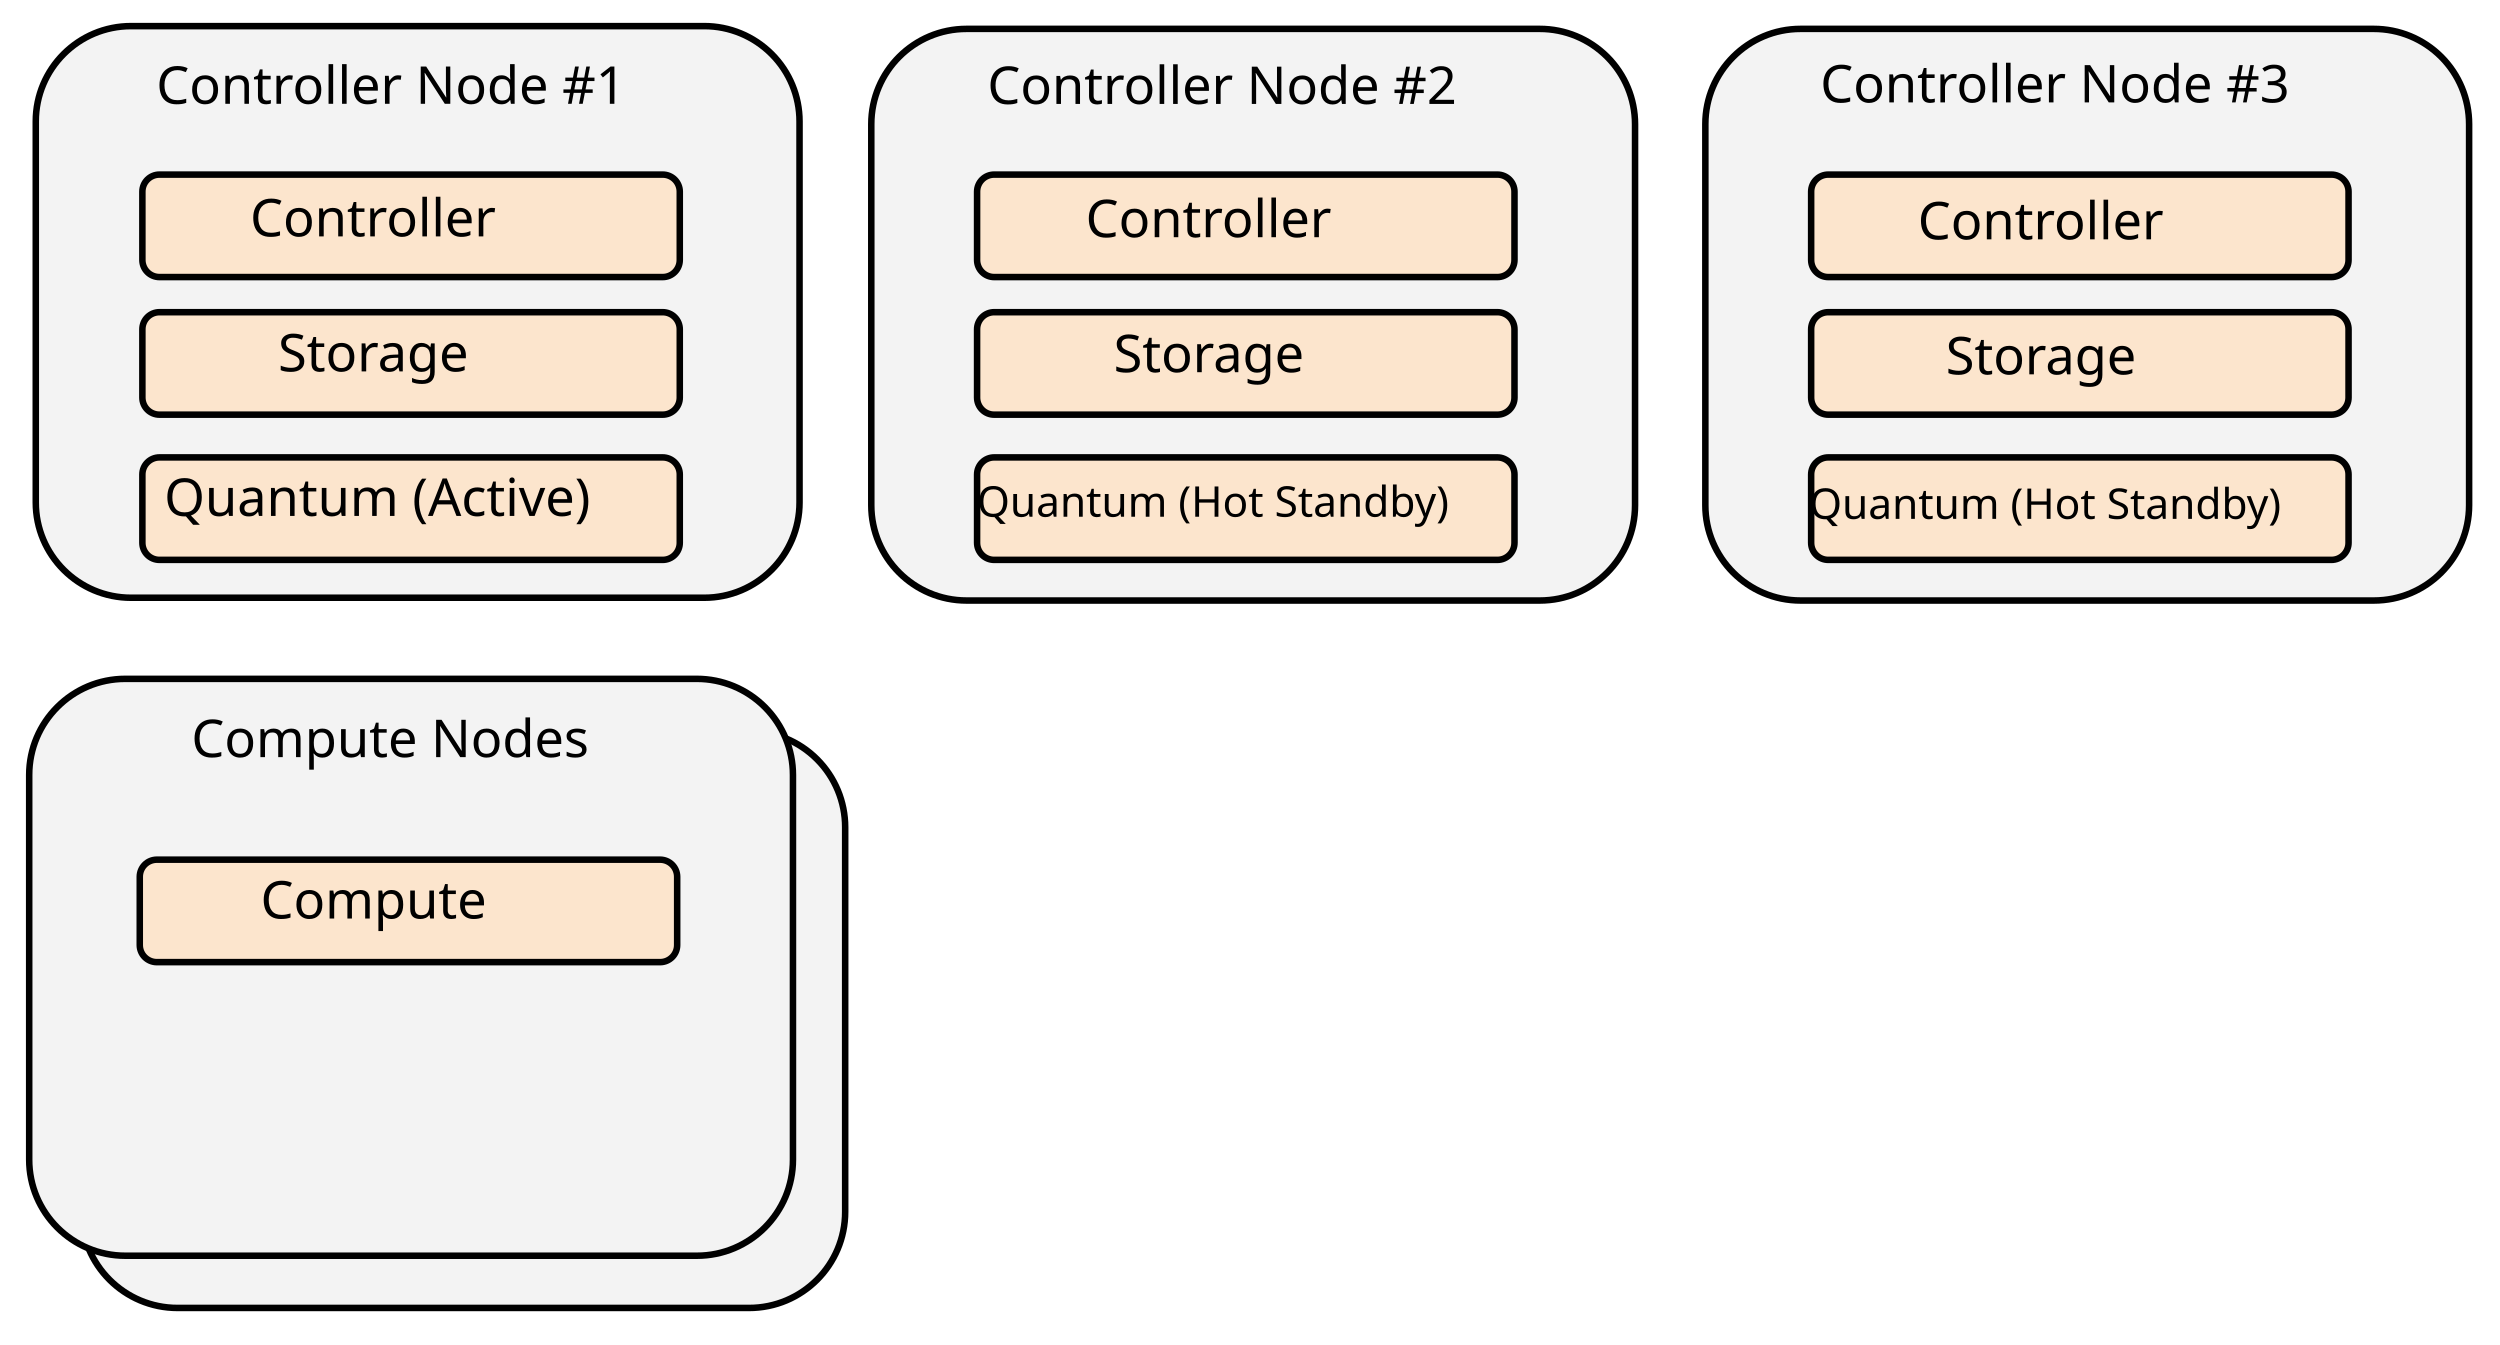
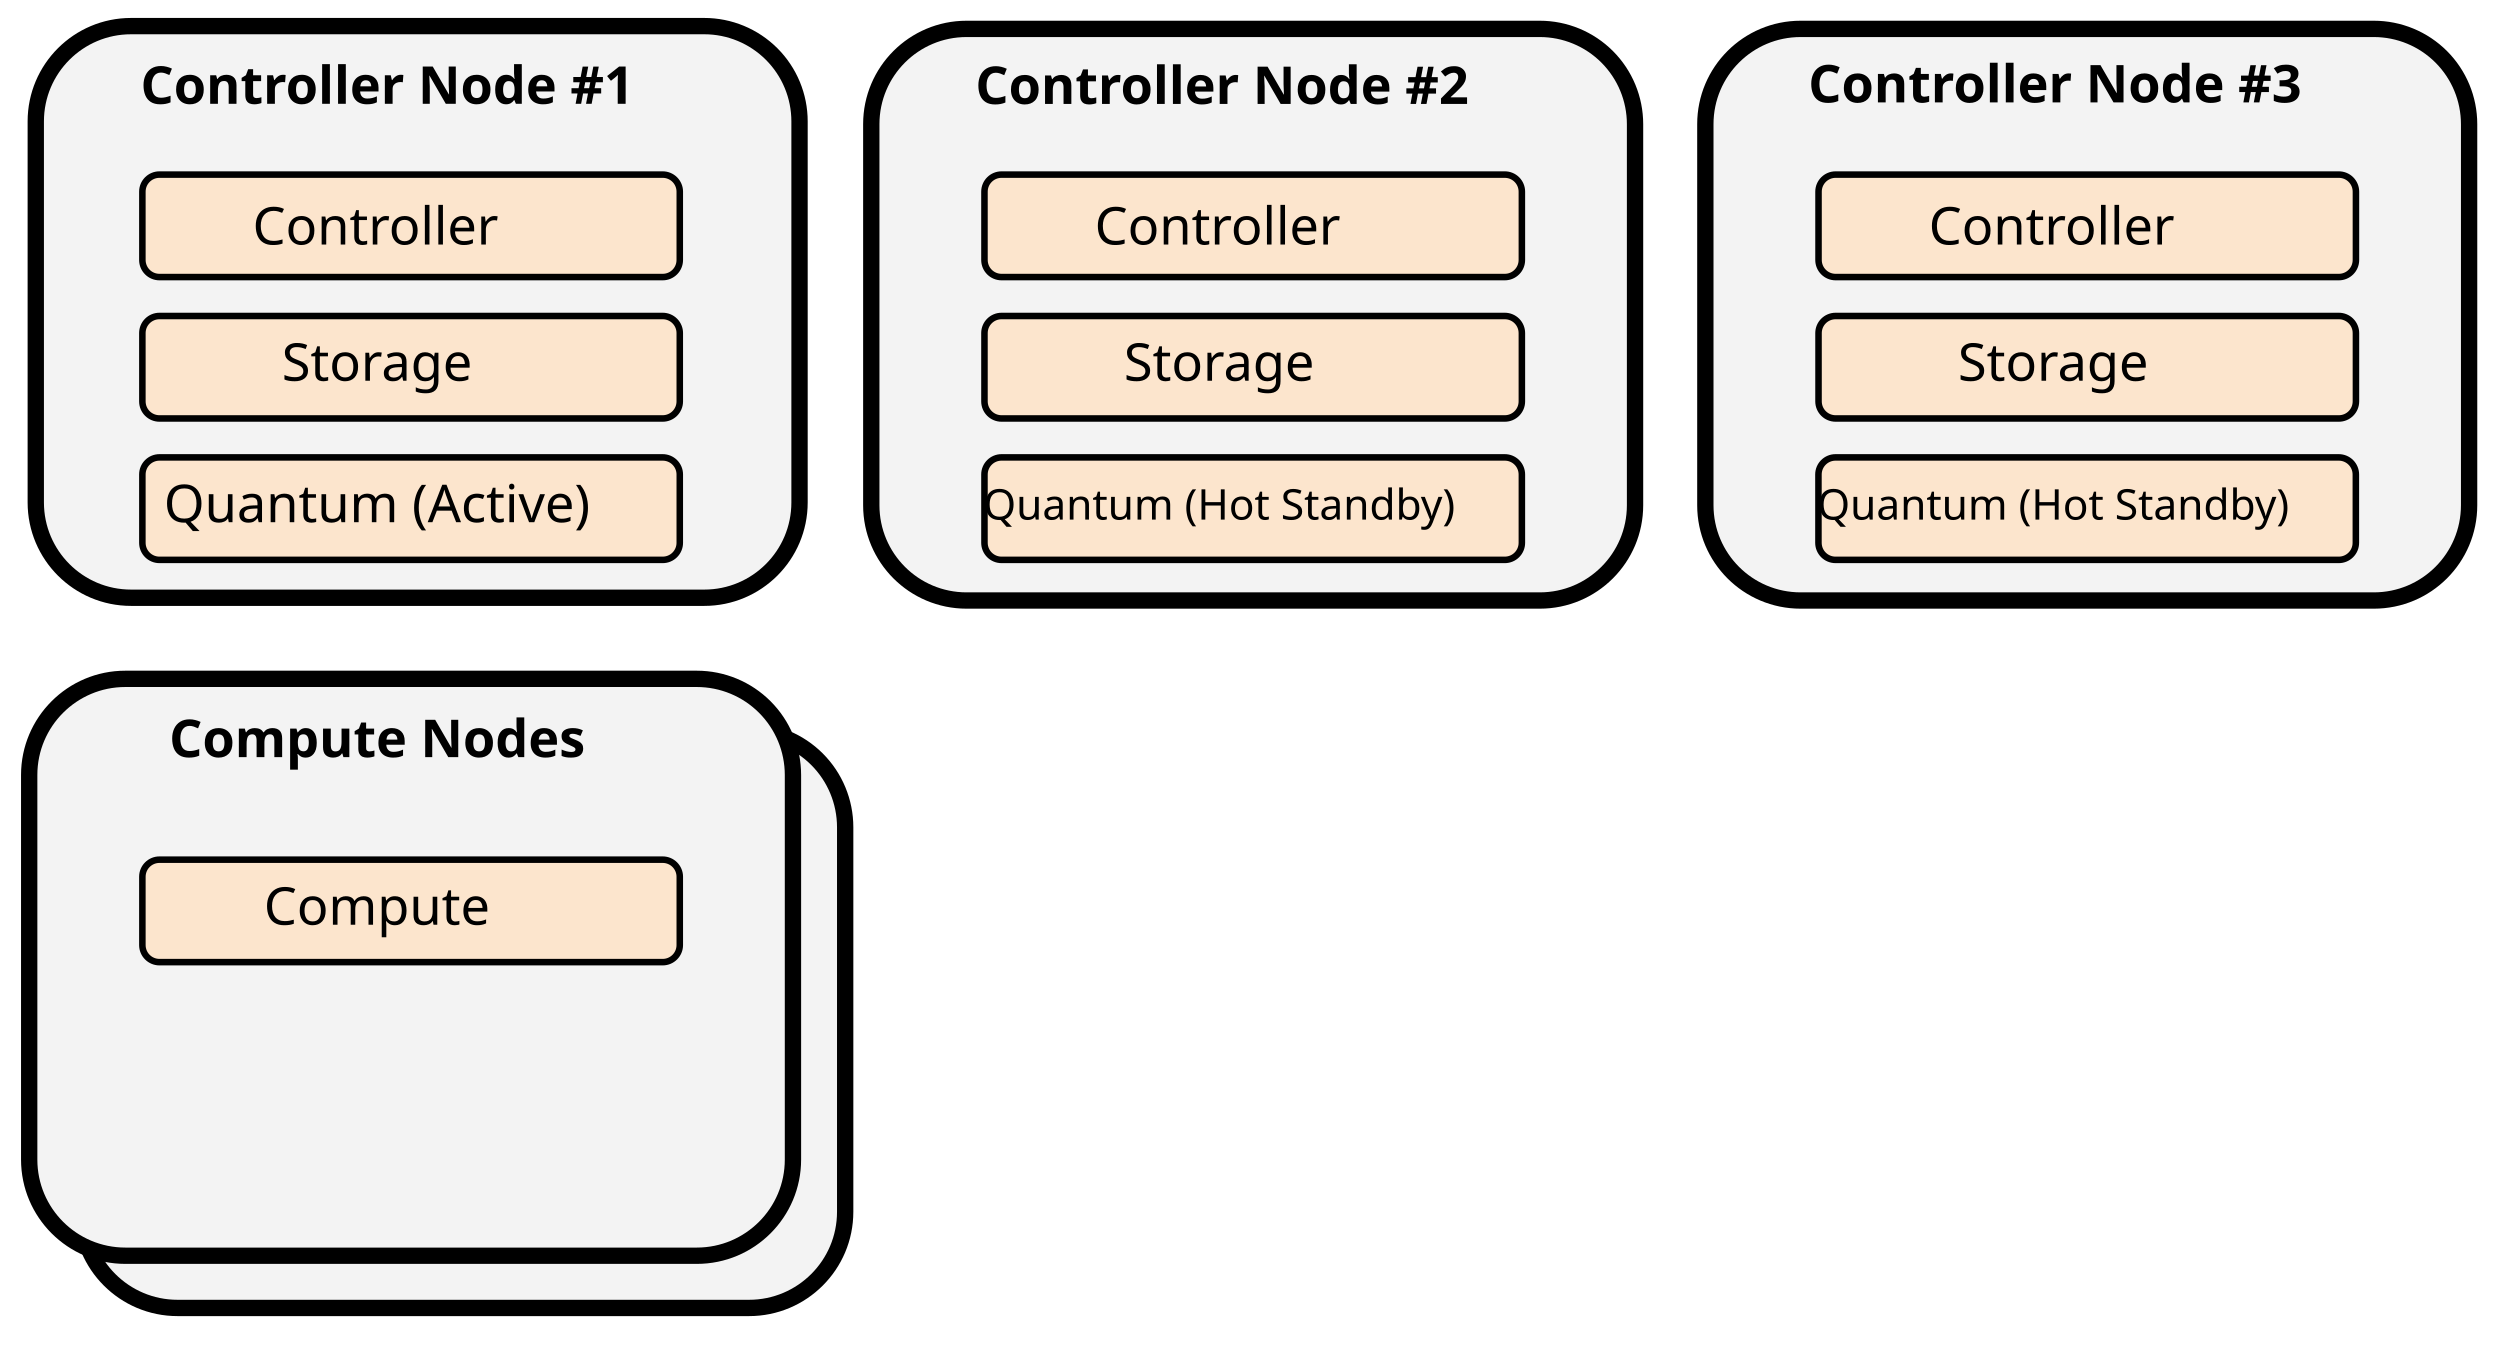
<svg xmlns="http://www.w3.org/2000/svg" version="1.1" viewBox="0.0 0.0 766.0 412.0" fill="none" stroke="none" stroke-linecap="square" stroke-miterlimit="10" id="svg2" width="100%" height="100%">
  <defs id="defs101" />
  <clipPath id="p.0">
    <path d="m0 0l766.0 0l0 412.0l-766.0 0l0 -412.0z" clip-rule="nonzero" id="path5" />
  </clipPath>
  <g clip-path="url(#p.0)" id="g7">
    <path fill="#000000" fill-opacity="0.0" d="m0 0l766.871 0l0 412.932l-766.871 0z" fill-rule="nonzero" id="path9" />
-     <path fill="#f3f3f3" d="m24.946 253.46l0 0c0 -16.27 13.19 -29.46 29.46 -29.46l175.096 0c7.813 0 15.307 3.104 20.831 8.629c5.525 5.525 8.629 13.018 8.629 20.831l0 117.836c0 16.27 -13.19 29.46 -29.46 29.46l-175.096 0l0 0c-16.27 0 -29.46 -13.19 -29.46 -29.46z" fill-rule="nonzero" id="path11" />
-     <path stroke="#000000" stroke-width="2.0" stroke-linejoin="round" stroke-linecap="butt" d="m24.946 253.46l0 0c0 -16.27 13.19 -29.46 29.46 -29.46l175.096 0c7.813 0 15.307 3.104 20.831 8.629c5.525 5.525 8.629 13.018 8.629 20.831l0 117.836c0 16.27 -13.19 29.46 -29.46 29.46l-175.096 0l0 0c-16.27 0 -29.46 -13.19 -29.46 -29.46z" fill-rule="nonzero" id="path13" />
-     <path fill="#f3f3f3" d="m10.962 37.192l0 0c0 -16.122 13.07 -29.192 29.192 -29.192l175.631 0c7.742 0 15.167 3.076 20.642 8.55c5.475 5.475 8.55 12.9 8.55 20.642l0 116.765c0 16.122 -13.07 29.192 -29.192 29.192l-175.631 0l0 0c-16.122 0 -29.192 -13.07 -29.192 -29.192z" fill-rule="nonzero" id="path15" />
-     <path stroke="#000000" stroke-width="2.0" stroke-linejoin="round" stroke-linecap="butt" d="m10.962 37.192l0 0c0 -16.122 13.07 -29.192 29.192 -29.192l175.631 0c7.742 0 15.167 3.076 20.642 8.55c5.475 5.475 8.55 12.9 8.55 20.642l0 116.765c0 16.122 -13.07 29.192 -29.192 29.192l-175.631 0l0 0c-16.122 0 -29.192 -13.07 -29.192 -29.192z" fill-rule="nonzero" id="path17" />
-     <path fill="#fce5cd" d="m43.623 58.727l0 0c0 -2.89 2.343 -5.234 5.234 -5.234l154.194 0c1.388 0 2.719 0.551 3.701 1.533c0.982 0.982 1.533 2.313 1.533 3.701l0 20.934c0 2.89 -2.343 5.234 -5.234 5.234l-154.194 0l0 0c-2.89 0 -5.234 -2.343 -5.234 -5.234z" fill-rule="nonzero" id="path21" />
-     <path stroke="#000000" stroke-width="2.0" stroke-linejoin="round" stroke-linecap="butt" d="m43.623 58.727l0 0c0 -2.89 2.343 -5.234 5.234 -5.234l154.194 0c1.388 0 2.719 0.551 3.701 1.533c0.982 0.982 1.533 2.313 1.533 3.701l0 20.934c0 2.89 -2.343 5.234 -5.234 5.234l-154.194 0l0 0c-2.89 0 -5.234 -2.343 -5.234 -5.234z" fill-rule="nonzero" id="path23" />
-     <path fill="#fce5cd" d="m43.623 100.887l0 0c0 -2.89 2.343 -5.234 5.234 -5.234l154.194 0c1.388 0 2.719 0.551 3.701 1.533c0.982 0.982 1.533 2.313 1.533 3.701l0 20.934c0 2.89 -2.343 5.234 -5.234 5.234l-154.194 0l0 0c-2.89 0 -5.234 -2.343 -5.234 -5.234z" fill-rule="nonzero" id="path27" />
-     <path stroke="#000000" stroke-width="2.0" stroke-linejoin="round" stroke-linecap="butt" d="m43.623 100.887l0 0c0 -2.89 2.343 -5.234 5.234 -5.234l154.194 0c1.388 0 2.719 0.551 3.701 1.533c0.982 0.982 1.533 2.313 1.533 3.701l0 20.934c0 2.89 -2.343 5.234 -5.234 5.234l-154.194 0l0 0c-2.89 0 -5.234 -2.343 -5.234 -5.234z" fill-rule="nonzero" id="path29" />
-     <path fill="#f3f3f3" d="m8.946 237.46l0 0c0 -16.27 13.19 -29.46 29.46 -29.46l175.096 0c7.813 0 15.307 3.104 20.831 8.629c5.525 5.525 8.629 13.018 8.629 20.831l0 117.836c0 16.27 -13.19 29.46 -29.46 29.46l-175.096 0l0 0c-16.27 0 -29.46 -13.19 -29.46 -29.46z" fill-rule="nonzero" id="path33" />
-     <path stroke="#000000" stroke-width="2.0" stroke-linejoin="round" stroke-linecap="butt" d="m8.946 237.46l0 0c0 -16.27 13.19 -29.46 29.46 -29.46l175.096 0c7.813 0 15.307 3.104 20.831 8.629c5.525 5.525 8.629 13.018 8.629 20.831l0 117.836c0 16.27 -13.19 29.46 -29.46 29.46l-175.096 0l0 0c-16.27 0 -29.46 -13.19 -29.46 -29.46z" fill-rule="nonzero" id="path35" />
-     <path fill="#fce5cd" d="m42.823 268.635l0 0c0 -2.891 2.343 -5.234 5.234 -5.234l154.194 0c1.388 0 2.719 0.551 3.701 1.533c0.982 0.982 1.533 2.313 1.533 3.701l0 20.934c0 2.89 -2.343 5.234 -5.234 5.234l-154.194 0l0 0c-2.89 0 -5.234 -2.343 -5.234 -5.234z" fill-rule="nonzero" id="path39" />
-     <path stroke="#000000" stroke-width="2.0" stroke-linejoin="round" stroke-linecap="butt" d="m42.823 268.635l0 0c0 -2.891 2.343 -5.234 5.234 -5.234l154.194 0c1.388 0 2.719 0.551 3.701 1.533c0.982 0.982 1.533 2.313 1.533 3.701l0 20.934c0 2.89 -2.343 5.234 -5.234 5.234l-154.194 0l0 0c-2.89 0 -5.234 -2.343 -5.234 -5.234z" fill-rule="nonzero" id="path41" />
-     <path fill="#f3f3f3" d="m266.962 38.043l0 0c0 -16.122 13.07 -29.192 29.192 -29.192l175.631 0c7.742 0 15.167 3.076 20.642 8.55c5.475 5.475 8.55 12.9 8.55 20.642l0 116.765c0 16.122 -13.07 29.192 -29.192 29.192l-175.631 0l0 0c-16.122 0 -29.192 -13.07 -29.192 -29.192z" fill-rule="nonzero" id="path45" />
-     <path stroke="#000000" stroke-width="2.0" stroke-linejoin="round" stroke-linecap="butt" d="m266.962 38.043l0 0c0 -16.122 13.07 -29.192 29.192 -29.192l175.631 0c7.742 0 15.167 3.076 20.642 8.55c5.475 5.475 8.55 12.9 8.55 20.642l0 116.765c0 16.122 -13.07 29.192 -29.192 29.192l-175.631 0l0 0c-16.122 0 -29.192 -13.07 -29.192 -29.192z" fill-rule="nonzero" id="path47" />
-     <path fill="#fce5cd" d="m299.377 58.727l0 0c0 -2.89 2.343 -5.234 5.234 -5.234l154.194 0c1.388 0 2.719 0.551 3.701 1.533c0.982 0.982 1.533 2.313 1.533 3.701l0 20.934c0 2.89 -2.343 5.234 -5.234 5.234l-154.194 0l0 0c-2.891 0 -5.234 -2.343 -5.234 -5.234z" fill-rule="nonzero" id="path51" />
-     <path stroke="#000000" stroke-width="2.0" stroke-linejoin="round" stroke-linecap="butt" d="m299.377 58.727l0 0c0 -2.89 2.343 -5.234 5.234 -5.234l154.194 0c1.388 0 2.719 0.551 3.701 1.533c0.982 0.982 1.533 2.313 1.533 3.701l0 20.934c0 2.89 -2.343 5.234 -5.234 5.234l-154.194 0l0 0c-2.891 0 -5.234 -2.343 -5.234 -5.234z" fill-rule="nonzero" id="path53" />
-     <path fill="#fce5cd" d="m299.377 100.887l0 0c0 -2.89 2.343 -5.234 5.234 -5.234l154.194 0c1.388 0 2.719 0.551 3.701 1.533c0.982 0.982 1.533 2.313 1.533 3.701l0 20.934c0 2.89 -2.343 5.234 -5.234 5.234l-154.194 0l0 0c-2.891 0 -5.234 -2.343 -5.234 -5.234z" fill-rule="nonzero" id="path57" />
-     <path stroke="#000000" stroke-width="2.0" stroke-linejoin="round" stroke-linecap="butt" d="m299.377 100.887l0 0c0 -2.89 2.343 -5.234 5.234 -5.234l154.194 0c1.388 0 2.719 0.551 3.701 1.533c0.982 0.982 1.533 2.313 1.533 3.701l0 20.934c0 2.89 -2.343 5.234 -5.234 5.234l-154.194 0l0 0c-2.891 0 -5.234 -2.343 -5.234 -5.234z" fill-rule="nonzero" id="path59" />
-     <path fill="#f3f3f3" d="m522.519 38.043l0 0c0 -16.122 13.07 -29.192 29.192 -29.192l175.631 0c7.742 0 15.167 3.076 20.642 8.55c5.475 5.475 8.55 12.9 8.55 20.642l0 116.765c0 16.122 -13.07 29.192 -29.192 29.192l-175.631 0l0 0c-16.122 0 -29.192 -13.07 -29.192 -29.192z" fill-rule="nonzero" id="path63" />
-     <path stroke="#000000" stroke-width="2.0" stroke-linejoin="round" stroke-linecap="butt" d="m522.519 38.043l0 0c0 -16.122 13.07 -29.192 29.192 -29.192l175.631 0c7.742 0 15.167 3.076 20.642 8.55c5.475 5.475 8.55 12.9 8.55 20.642l0 116.765c0 16.122 -13.07 29.192 -29.192 29.192l-175.631 0l0 0c-16.122 0 -29.192 -13.07 -29.192 -29.192z" fill-rule="nonzero" id="path65" />
-     <path fill="#fce5cd" d="m554.935 58.727l0 0c0 -2.89 2.343 -5.234 5.234 -5.234l154.194 0c1.388 0 2.719 0.551 3.701 1.533c0.982 0.982 1.533 2.313 1.533 3.701l0 20.934c0 2.89 -2.343 5.234 -5.234 5.234l-154.194 0l0 0c-2.891 0 -5.234 -2.343 -5.234 -5.234z" fill-rule="nonzero" id="path69" />
-     <path stroke="#000000" stroke-width="2.0" stroke-linejoin="round" stroke-linecap="butt" d="m554.935 58.727l0 0c0 -2.89 2.343 -5.234 5.234 -5.234l154.194 0c1.388 0 2.719 0.551 3.701 1.533c0.982 0.982 1.533 2.313 1.533 3.701l0 20.934c0 2.89 -2.343 5.234 -5.234 5.234l-154.194 0l0 0c-2.891 0 -5.234 -2.343 -5.234 -5.234z" fill-rule="nonzero" id="path71" />
-     <path fill="#fce5cd" d="m554.935 100.887l0 0c0 -2.89 2.343 -5.234 5.234 -5.234l154.194 0c1.388 0 2.719 0.551 3.701 1.533c0.982 0.982 1.533 2.313 1.533 3.701l0 20.934c0 2.89 -2.343 5.234 -5.234 5.234l-154.194 0l0 0c-2.891 0 -5.234 -2.343 -5.234 -5.234z" fill-rule="nonzero" id="path75" />
-     <path stroke="#000000" stroke-width="2.0" stroke-linejoin="round" stroke-linecap="butt" d="m554.935 100.887l0 0c0 -2.89 2.343 -5.234 5.234 -5.234l154.194 0c1.388 0 2.719 0.551 3.701 1.533c0.982 0.982 1.533 2.313 1.533 3.701l0 20.934c0 2.89 -2.343 5.234 -5.234 5.234l-154.194 0l0 0c-2.891 0 -5.234 -2.343 -5.234 -5.234z" fill-rule="nonzero" id="path77" />
-     <path fill="#fce5cd" d="m43.623 145.381l0 0c0 -2.89 2.343 -5.234 5.234 -5.234l154.194 0c1.388 0 2.719 0.551 3.701 1.533c0.982 0.982 1.533 2.313 1.533 3.701l0 20.934c0 2.891 -2.343 5.234 -5.234 5.234l-154.194 0l0 0c-2.89 0 -5.234 -2.343 -5.234 -5.234z" fill-rule="nonzero" id="path81" />
-     <path stroke="#000000" stroke-width="2.0" stroke-linejoin="round" stroke-linecap="butt" d="m43.623 145.381l0 0c0 -2.89 2.343 -5.234 5.234 -5.234l154.194 0c1.388 0 2.719 0.551 3.701 1.533c0.982 0.982 1.533 2.313 1.533 3.701l0 20.934c0 2.891 -2.343 5.234 -5.234 5.234l-154.194 0l0 0c-2.89 0 -5.234 -2.343 -5.234 -5.234z" fill-rule="nonzero" id="path83" />
-     <path fill="#fce5cd" d="m299.377 145.381l0 0c0 -2.89 2.343 -5.234 5.234 -5.234l154.194 0c1.388 0 2.719 0.551 3.701 1.533c0.982 0.982 1.533 2.313 1.533 3.701l0 20.934c0 2.891 -2.343 5.234 -5.234 5.234l-154.194 0l0 0c-2.891 0 -5.234 -2.343 -5.234 -5.234z" fill-rule="nonzero" id="path87" />
-     <path stroke="#000000" stroke-width="2.0" stroke-linejoin="round" stroke-linecap="butt" d="m299.377 145.381l0 0c0 -2.89 2.343 -5.234 5.234 -5.234l154.194 0c1.388 0 2.719 0.551 3.701 1.533c0.982 0.982 1.533 2.313 1.533 3.701l0 20.934c0 2.891 -2.343 5.234 -5.234 5.234l-154.194 0l0 0c-2.891 0 -5.234 -2.343 -5.234 -5.234z" fill-rule="nonzero" id="path89" />
-     <path fill="#fce5cd" d="m554.935 145.381l0 0c0 -2.89 2.343 -5.234 5.234 -5.234l154.194 0c1.388 0 2.719 0.551 3.701 1.533c0.982 0.982 1.533 2.313 1.533 3.701l0 20.934c0 2.891 -2.343 5.234 -5.234 5.234l-154.194 0l0 0c-2.891 0 -5.234 -2.343 -5.234 -5.234z" fill-rule="nonzero" id="path93" />
-     <path stroke="#000000" stroke-width="2.0" stroke-linejoin="round" stroke-linecap="butt" d="m554.935 145.381l0 0c0 -2.89 2.343 -5.234 5.234 -5.234l154.194 0c1.388 0 2.719 0.551 3.701 1.533c0.982 0.982 1.533 2.313 1.533 3.701l0 20.934c0 2.891 -2.343 5.234 -5.234 5.234l-154.194 0l0 0c-2.891 0 -5.234 -2.343 -5.234 -5.234z" fill-rule="nonzero" id="path95" />
-     <text xml:space="preserve" style="font-size:16px;font-style:normal;font-weight:normal;text-align:center;line-height:125%;letter-spacing:0px;word-spacing:0px;text-anchor:middle;fill:#000000;fill-opacity:1;stroke:none;font-family:Sans" x="130.203" y="31.808" id="text3080">
-       <tspan id="tspan3082" x="130.203" y="31.808">Controller Node #1</tspan>
+     <path fill="#f3f3f3" d="m24.946 253.46l0 0c0 -16.27 13.19 -29.46 29.46 -29.46l175.096 0c7.813 0 15.307 3.104 20.831 8.629c5.525 5.525 8.629 13.018 8.629 20.831l0 117.836c0 16.27 -13.19 29.46 -29.46 29.46l-175.096 0l0 0c-16.27 0 -29.46 -13.19 -29.46 -29.46z" fill-rule="nonzero" id="path11" style="stroke:#000000;stroke-opacity:1;stroke-width:5;stroke-miterlimit:10;stroke-dasharray:none" />
+     <path fill="#f3f3f3" d="m10.962 37.192l0 0c0 -16.122 13.07 -29.192 29.192 -29.192l175.631 0c7.742 0 15.167 3.076 20.642 8.55c5.475 5.475 8.55 12.9 8.55 20.642l0 116.765c0 16.122 -13.07 29.192 -29.192 29.192l-175.631 0l0 0c-16.122 0 -29.192 -13.07 -29.192 -29.192z" fill-rule="nonzero" id="path15" style="stroke:#000000;stroke-opacity:1;stroke-width:5;stroke-miterlimit:10;stroke-dasharray:none" />
+     <path fill="#fce5cd" d="m43.623 58.727l0 0c0 -2.89 2.343 -5.234 5.234 -5.234l154.194 0c1.388 0 2.719 0.551 3.701 1.533c0.982 0.982 1.533 2.313 1.533 3.701l0 20.934c0 2.89 -2.343 5.234 -5.234 5.234l-154.194 0l0 0c-2.89 0 -5.234 -2.343 -5.234 -5.234z" fill-rule="nonzero" id="path21" style="stroke:#000000;stroke-opacity:1;stroke-width:2;stroke-miterlimit:10;stroke-dasharray:none" />
+     <path d="m 43.623,102.054 0,0 c 0,-2.89 2.343,-5.234 5.234,-5.234 l 154.194,0 c 1.388,0 2.719,0.551 3.701,1.533 0.982,0.982 1.533,2.313 1.533,3.701 l 0,20.934 c 0,2.89 -2.343,5.234 -5.234,5.234 l -154.194,0 0,0 c -2.89,0 -5.234,-2.343 -5.234,-5.234 z" id="path27" style="fill:#fce5cd;fill-rule:nonzero;stroke:#000000;stroke-width:2;stroke-miterlimit:10;stroke-opacity:1;stroke-dasharray:none" />
+     <path fill="#f3f3f3" d="m8.946 237.46l0 0c0 -16.27 13.19 -29.46 29.46 -29.46l175.096 0c7.813 0 15.307 3.104 20.831 8.629c5.525 5.525 8.629 13.018 8.629 20.831l0 117.836c0 16.27 -13.19 29.46 -29.46 29.46l-175.096 0l0 0c-16.27 0 -29.46 -13.19 -29.46 -29.46z" fill-rule="nonzero" id="path33" style="stroke:#000000;stroke-opacity:1;stroke-width:5;stroke-miterlimit:10;stroke-dasharray:none" />
+     <path d="m 43.623,268.635 0,0 c 0,-2.89 2.343,-5.234 5.234,-5.234 l 154.194,0 c 1.388,0 2.719,0.551 3.701,1.533 0.982,0.982 1.533,2.313 1.533,3.701 l 0,20.934 c 0,2.89 -2.343,5.234 -5.234,5.234 l -154.194,0 0,0 c -2.89,0 -5.234,-2.343 -5.234,-5.234 z" id="path39" style="fill:#fce5cd;fill-rule:nonzero;stroke:#000000;stroke-width:2;stroke-miterlimit:10;stroke-opacity:1;stroke-dasharray:none" />
+     <path fill="#f3f3f3" d="m266.962 38.043l0 0c0 -16.122 13.07 -29.192 29.192 -29.192l175.631 0c7.742 0 15.167 3.076 20.642 8.55c5.475 5.475 8.55 12.9 8.55 20.642l0 116.765c0 16.122 -13.07 29.192 -29.192 29.192l-175.631 0l0 0c-16.122 0 -29.192 -13.07 -29.192 -29.192z" fill-rule="nonzero" id="path45" style="stroke:#000000;stroke-opacity:1;stroke-width:5;stroke-miterlimit:10;stroke-dasharray:none" />
+     <path d="m522.519 38.043l0 0c0 -16.122 13.07 -29.192 29.192 -29.192l175.631 0c7.742 0 15.167 3.076 20.642 8.55c5.475 5.475 8.55 12.9 8.55 20.642l0 116.765c0 16.122 -13.07 29.192 -29.192 29.192l-175.631 0l0 0c-16.122 0 -29.192 -13.07 -29.192 -29.192z" id="path63" style="stroke:#000000;stroke-opacity:1;stroke-width:5;stroke-miterlimit:10;stroke-dasharray:none" fill-rule="nonzero" fill="#f3f3f3" />
+     <path d="m 43.623,145.381 0,0 c 0,-2.89 2.343,-5.234 5.234,-5.234 l 154.194,0 c 1.388,0 2.719,0.551 3.701,1.533 0.982,0.982 1.533,2.313 1.533,3.701 l 0,20.934 c 0,2.891 -2.343,5.234 -5.234,5.234 l -154.194,0 0,0 c -2.89,0 -5.234,-2.343 -5.234,-5.234 z" id="path81" style="fill:#fce5cd;fill-rule:nonzero;stroke:#000000;stroke-width:2;stroke-miterlimit:10;stroke-opacity:1;stroke-dasharray:none" />
+     <text xml:space="preserve" style="font-size:16px;font-style:normal;font-weight:bold;text-align:center;line-height:125%;letter-spacing:0px;word-spacing:0px;text-anchor:middle;fill:#000000;fill-opacity:1;stroke:none;font-family:PT Sans;-inkscape-font-specification:PT Sans Bold;font-stretch:normal;font-variant:normal" x="129.044" y="31.808" id="text3080">
+       <tspan id="tspan3082" x="129.044" y="31.808" style="font-weight:bold;-inkscape-font-specification:PT Sans Bold;font-family:PT Sans;font-style:normal;font-stretch:normal;font-variant:normal">Controller Node #1</tspan>
    </text>
-     <text xml:space="preserve" style="font-size:16px;font-style:normal;font-weight:normal;text-align:center;line-height:125%;letter-spacing:0px;word-spacing:0px;text-anchor:middle;fill:#000000;fill-opacity:1;stroke:none;font-family:Sans" x="384.843" y="31.853" id="text3080-1">
-       <tspan id="tspan3082-7" x="384.843" y="31.853">Controller Node #2</tspan>
+     <text xml:space="preserve" style="font-size:16px;font-style:normal;font-weight:bold;text-align:center;line-height:125%;letter-spacing:0px;word-spacing:0px;text-anchor:middle;fill:#000000;fill-opacity:1;stroke:none;font-family:PT Sans;-inkscape-font-specification:PT Sans Bold;font-stretch:normal;font-variant:normal" x="384.843" y="31.853" id="text3080-1">
+       <tspan id="tspan3082-7" x="384.843" y="31.853" style="font-weight:bold;-inkscape-font-specification:PT Sans Bold;font-family:PT Sans;font-style:normal;font-stretch:normal;font-variant:normal">Controller Node #2</tspan>
    </text>
-     <text xml:space="preserve" style="font-size:16px;font-style:normal;font-weight:normal;text-align:center;line-height:125%;letter-spacing:0px;word-spacing:0px;text-anchor:middle;fill:#000000;fill-opacity:1;stroke:none;font-family:Sans" x="640.041" y="31.379" id="text3080-4">
-       <tspan id="tspan3082-0" x="640.041" y="31.379">Controller Node #3</tspan>
+     <text xml:space="preserve" style="font-size:16px;font-style:normal;font-weight:bold;text-align:center;line-height:125%;letter-spacing:0px;word-spacing:0px;text-anchor:middle;fill:#000000;fill-opacity:1;stroke:none;font-family:PT Sans;-inkscape-font-specification:PT Sans Bold;font-stretch:normal;font-variant:normal" x="640.041" y="31.379" id="text3080-4">
+       <tspan id="tspan3082-0" x="640.041" y="31.379" style="font-weight:bold;-inkscape-font-specification:PT Sans Bold;font-family:PT Sans;font-style:normal;font-stretch:normal;font-variant:normal">Controller Node #3</tspan>
    </text>
-     <text xml:space="preserve" style="font-size:16px;font-style:normal;font-weight:normal;text-align:center;line-height:125%;letter-spacing:0px;word-spacing:0px;text-anchor:middle;fill:#000000;fill-opacity:1;stroke:none;font-family:Sans" x="635.67" y="73.339" id="text3114">
-       <tspan id="tspan3116" x="635.67" y="73.339">Controller</tspan>
+     <text xml:space="preserve" style="font-size:16px;font-style:normal;font-weight:normal;text-align:center;line-height:125%;letter-spacing:0px;word-spacing:0px;text-anchor:middle;fill:#000000;fill-opacity:1;stroke:none;font-family:PT Sans;-inkscape-font-specification:PT Sans;font-stretch:normal;font-variant:normal" x="125.454" y="74.921" id="text3114-52">
+       <tspan id="tspan3116-7" x="125.454" y="74.921">Controller</tspan>
    </text>
-     <text xml:space="preserve" style="font-size:16px;font-style:normal;font-weight:normal;text-align:center;line-height:125%;letter-spacing:0px;word-spacing:0px;text-anchor:middle;fill:#000000;fill-opacity:1;stroke:none;font-family:Sans" x="635.767" y="114.706" id="text3120">
-       <tspan id="tspan3122" x="635.767" y="114.706">Storage</tspan>
+     <text xml:space="preserve" style="font-size:16px;font-style:normal;font-weight:normal;text-align:center;line-height:125%;letter-spacing:0px;word-spacing:0px;text-anchor:middle;fill:#000000;fill-opacity:1;stroke:none;font-family:PT Sans;-inkscape-font-specification:PT Sans;font-stretch:normal;font-variant:normal" x="125.93" y="116.662" id="text3120-6">
+       <tspan id="tspan3122-1" x="125.93" y="116.662">Storage</tspan>
    </text>
-     <text xml:space="preserve" style="font-size:16px;font-style:normal;font-weight:normal;text-align:center;line-height:125%;letter-spacing:0px;word-spacing:0px;text-anchor:middle;fill:#000000;fill-opacity:1;stroke:none;font-family:Sans" x="636.987" y="158.987" id="text3124">
-       <tspan id="tspan3126" x="636.987" y="158.987" style="font-size:13px">Quantum (Hot Standby)</tspan>
+     <text xml:space="preserve" style="font-size:16px;font-style:normal;font-weight:normal;text-align:center;line-height:125%;letter-spacing:0px;word-spacing:0px;text-anchor:middle;fill:#000000;fill-opacity:1;stroke:none;font-family:PT Sans;-inkscape-font-specification:PT Sans;font-stretch:normal;font-variant:normal" x="125.907" y="159.992" id="text3124-4">
+       <tspan id="tspan3126-2" x="125.907" y="159.992">Quantum (Active)</tspan>
    </text>
-     <text xml:space="preserve" style="font-size:16px;font-style:normal;font-weight:normal;text-align:center;line-height:125%;letter-spacing:0px;word-spacing:0px;text-anchor:middle;fill:#000000;fill-opacity:1;stroke:none;font-family:Sans" x="380.701" y="72.675" id="text3114-5">
-       <tspan id="tspan3116-5" x="380.701" y="72.675">Controller</tspan>
+     <text xml:space="preserve" style="font-size:16px;font-style:normal;font-weight:bold;text-align:center;line-height:125%;letter-spacing:0px;word-spacing:0px;text-anchor:middle;fill:#000000;fill-opacity:1;stroke:none;font-family:PT Sans;-inkscape-font-specification:PT Sans Bold;font-stretch:normal;font-variant:normal" x="125.965" y="231.975" id="text3080-3">
+       <tspan id="tspan3082-2" x="125.965" y="231.975" style="font-weight:bold;-inkscape-font-specification:PT Sans Bold;font-family:PT Sans;font-style:normal;font-stretch:normal;font-variant:normal">Compute Nodes</tspan>
    </text>
-     <text xml:space="preserve" style="font-size:16px;font-style:normal;font-weight:normal;text-align:center;line-height:125%;letter-spacing:0px;word-spacing:0px;text-anchor:middle;fill:#000000;fill-opacity:1;stroke:none;font-family:Sans" x="380.798" y="114.042" id="text3120-1">
-       <tspan id="tspan3122-7" x="380.798" y="114.042">Storage</tspan>
+     <text xml:space="preserve" style="font-size:16px;font-style:normal;font-weight:normal;text-align:center;line-height:125%;letter-spacing:0px;word-spacing:0px;text-anchor:middle;fill:#000000;fill-opacity:1;stroke:none;font-family:PT Sans;-inkscape-font-specification:PT Sans;font-stretch:normal;font-variant:normal" x="125.891" y="283.337" id="text3232">
+       <tspan id="tspan3234" x="125.891" y="283.337">Compute</tspan>
    </text>
-     <text xml:space="preserve" style="font-size:16px;font-style:normal;font-weight:normal;text-align:center;line-height:125%;letter-spacing:0px;word-spacing:0px;text-anchor:middle;fill:#000000;fill-opacity:1;stroke:none;font-family:Sans" x="382.018" y="158.323" id="text3124-1">
-       <tspan id="tspan3126-1" x="382.018" y="158.323" style="font-size:13px">Quantum (Hot Standby)</tspan>
+     <path d="m 301.639,58.727 0,0 c 0,-2.89 2.343,-5.234 5.234,-5.234 l 154.194,0 c 1.388,0 2.719,0.551 3.701,1.533 0.982,0.982 1.533,2.313 1.533,3.701 l 0,20.934 c 0,2.89 -2.343,5.234 -5.234,5.234 l -154.194,0 0,0 c -2.89,0 -5.234,-2.343 -5.234,-5.234 z" id="path21-1" style="fill:#fce5cd;fill-rule:nonzero;stroke:#000000;stroke-width:2;stroke-miterlimit:10;stroke-opacity:1;stroke-dasharray:none" />
+     <path d="m 301.639,102.054 0,0 c 0,-2.89 2.343,-5.234 5.234,-5.234 l 154.194,0 c 1.388,0 2.719,0.551 3.701,1.533 0.982,0.982 1.533,2.313 1.533,3.701 l 0,20.934 c 0,2.89 -2.343,5.234 -5.234,5.234 l -154.194,0 0,0 c -2.89,0 -5.234,-2.343 -5.234,-5.234 z" id="path27-7" style="fill:#fce5cd;fill-rule:nonzero;stroke:#000000;stroke-width:2;stroke-miterlimit:10;stroke-opacity:1;stroke-dasharray:none" />
+     <path d="m 301.639,145.381 0,0 c 0,-2.89 2.343,-5.234 5.234,-5.234 l 154.194,0 c 1.388,0 2.719,0.551 3.701,1.533 0.982,0.982 1.533,2.313 1.533,3.701 l 0,20.934 c 0,2.891 -2.343,5.234 -5.234,5.234 l -154.194,0 0,0 c -2.89,0 -5.234,-2.343 -5.234,-5.234 z" id="path81-4" style="fill:#fce5cd;fill-rule:nonzero;stroke:#000000;stroke-width:2;stroke-miterlimit:10;stroke-opacity:1;stroke-dasharray:none" />
+     <text xml:space="preserve" style="font-size:16px;font-style:normal;font-weight:normal;text-align:center;line-height:125%;letter-spacing:0px;word-spacing:0px;text-anchor:middle;fill:#000000;fill-opacity:1;stroke:none;font-family:PT Sans;-inkscape-font-specification:PT Sans;font-stretch:normal;font-variant:normal" x="383.469" y="74.921" id="text3114-52-0">
+       <tspan id="tspan3116-7-9" x="383.469" y="74.921">Controller</tspan>
    </text>
-     <text xml:space="preserve" style="font-size:16px;font-style:normal;font-weight:normal;text-align:center;line-height:125%;letter-spacing:0px;word-spacing:0px;text-anchor:middle;fill:#000000;fill-opacity:1;stroke:none;font-family:Sans" x="124.685" y="72.428" id="text3114-52">
-       <tspan id="tspan3116-7" x="124.685" y="72.428">Controller</tspan>
+     <text xml:space="preserve" style="font-size:16px;font-style:normal;font-weight:normal;text-align:center;line-height:125%;letter-spacing:0px;word-spacing:0px;text-anchor:middle;fill:#000000;fill-opacity:1;stroke:none;font-family:PT Sans;-inkscape-font-specification:PT Sans;font-stretch:normal;font-variant:normal" x="383.946" y="116.662" id="text3120-6-4">
+       <tspan id="tspan3122-1-8" x="383.946" y="116.662">Storage</tspan>
    </text>
-     <text xml:space="preserve" style="font-size:16px;font-style:normal;font-weight:normal;text-align:center;line-height:125%;letter-spacing:0px;word-spacing:0px;text-anchor:middle;fill:#000000;fill-opacity:1;stroke:none;font-family:Sans" x="124.782" y="113.795" id="text3120-6">
-       <tspan id="tspan3122-1" x="124.782" y="113.795">Storage</tspan>
+     <text xml:space="preserve" style="font-size:16px;font-style:normal;font-weight:normal;text-align:center;line-height:125%;letter-spacing:0px;word-spacing:0px;text-anchor:middle;fill:#000000;fill-opacity:1;stroke:none;font-family:PT Sans;-inkscape-font-specification:PT Sans;font-stretch:normal;font-variant:normal" x="383.931" y="159.215" id="text3124-1">
+       <tspan id="tspan3126-1" x="383.931" y="159.215" style="font-size:13px;-inkscape-font-specification:PT Sans;font-family:PT Sans;font-weight:normal;font-style:normal;font-stretch:normal;font-variant:normal">Quantum (Hot Standby)</tspan>
    </text>
-     <text xml:space="preserve" style="font-size:16px;font-style:normal;font-weight:normal;text-align:center;line-height:125%;letter-spacing:0px;word-spacing:0px;text-anchor:middle;fill:#000000;fill-opacity:1;stroke:none;font-family:Sans" x="126.003" y="158.075" id="text3124-4">
-       <tspan id="tspan3126-2" x="126.003" y="158.075">Quantum (Active)</tspan>
+     <path d="m 557.196,58.727 0,0 c 0,-2.89 2.343,-5.234 5.234,-5.234 l 154.194,0 c 1.388,0 2.719,0.551 3.701,1.533 0.982,0.982 1.533,2.313 1.533,3.701 l 0,20.934 c 0,2.89 -2.343,5.234 -5.234,5.234 l -154.194,0 0,0 c -2.89,0 -5.234,-2.343 -5.234,-5.234 z" id="path21-1-4" style="fill:#fce5cd;fill-rule:nonzero;stroke:#000000;stroke-width:2;stroke-miterlimit:10;stroke-opacity:1;stroke-dasharray:none" />
+     <path d="m 557.196,102.054 0,0 c 0,-2.89 2.343,-5.234 5.234,-5.234 l 154.194,0 c 1.388,0 2.719,0.551 3.701,1.533 0.982,0.982 1.533,2.313 1.533,3.701 l 0,20.934 c 0,2.89 -2.343,5.234 -5.234,5.234 l -154.194,0 0,0 c -2.89,0 -5.234,-2.343 -5.234,-5.234 z" id="path27-7-5" style="fill:#fce5cd;fill-rule:nonzero;stroke:#000000;stroke-width:2;stroke-miterlimit:10;stroke-opacity:1;stroke-dasharray:none" />
+     <path d="m 557.17,145.381 0,0 c 0,-2.89 2.343,-5.234 5.234,-5.234 l 154.194,0 c 1.388,0 2.719,0.551 3.701,1.533 0.982,0.982 1.533,2.313 1.533,3.701 l 0,20.934 c 0,2.891 -2.343,5.234 -5.234,5.234 l -154.194,0 0,0 c -2.89,0 -5.234,-2.343 -5.234,-5.234 z" id="path81-4-5" style="fill:#fce5cd;fill-rule:nonzero;stroke:#000000;stroke-width:2;stroke-miterlimit:10;stroke-opacity:1;stroke-dasharray:none" />
+     <text xml:space="preserve" style="font-size:16px;font-style:normal;font-weight:normal;text-align:center;line-height:125%;letter-spacing:0px;word-spacing:0px;text-anchor:middle;fill:#000000;fill-opacity:1;stroke:none;font-family:PT Sans;-inkscape-font-specification:PT Sans;font-stretch:normal;font-variant:normal" x="639.027" y="74.921" id="text3114-52-0-1">
+       <tspan id="tspan3116-7-9-7" x="639.027" y="74.921">Controller</tspan>
    </text>
-     <text xml:space="preserve" style="font-size:16px;font-style:normal;font-weight:normal;text-align:center;line-height:125%;letter-spacing:0px;word-spacing:0px;text-anchor:middle;fill:#000000;fill-opacity:1;stroke:none;font-family:Sans" x="129.944" y="231.975" id="text3080-3">
-       <tspan id="tspan3082-2" x="129.944" y="231.975">Compute Nodes</tspan>
+     <text xml:space="preserve" style="font-size:16px;font-style:normal;font-weight:normal;text-align:center;line-height:125%;letter-spacing:0px;word-spacing:0px;text-anchor:middle;fill:#000000;fill-opacity:1;stroke:none;font-family:PT Sans;-inkscape-font-specification:PT Sans;font-stretch:normal;font-variant:normal" x="639.503" y="116.662" id="text3120-6-4-1">
+       <tspan id="tspan3122-1-8-1" x="639.503" y="116.662">Storage</tspan>
    </text>
-     <text xml:space="preserve" style="font-size:16px;font-style:normal;font-weight:normal;text-align:center;line-height:125%;letter-spacing:0px;word-spacing:0px;text-anchor:middle;fill:#000000;fill-opacity:1;stroke:none;font-family:Sans" x="124.877" y="281.432" id="text3232">
-       <tspan id="tspan3234" x="124.877" y="281.432">Compute</tspan>
+     <text xml:space="preserve" style="font-size:16px;font-style:normal;font-weight:normal;text-align:center;line-height:125%;letter-spacing:0px;word-spacing:0px;text-anchor:middle;fill:#000000;fill-opacity:1;stroke:none;font-family:PT Sans;-inkscape-font-specification:PT Sans;font-stretch:normal;font-variant:normal" x="639.462" y="159.215" id="text3124-1-5">
+       <tspan id="tspan3126-1-2" x="639.462" y="159.215" style="font-size:13px;-inkscape-font-specification:PT Sans;font-family:PT Sans;font-weight:normal;font-style:normal;font-stretch:normal;font-variant:normal">Quantum (Hot Standby)</tspan>
    </text>
  </g>
</svg>
